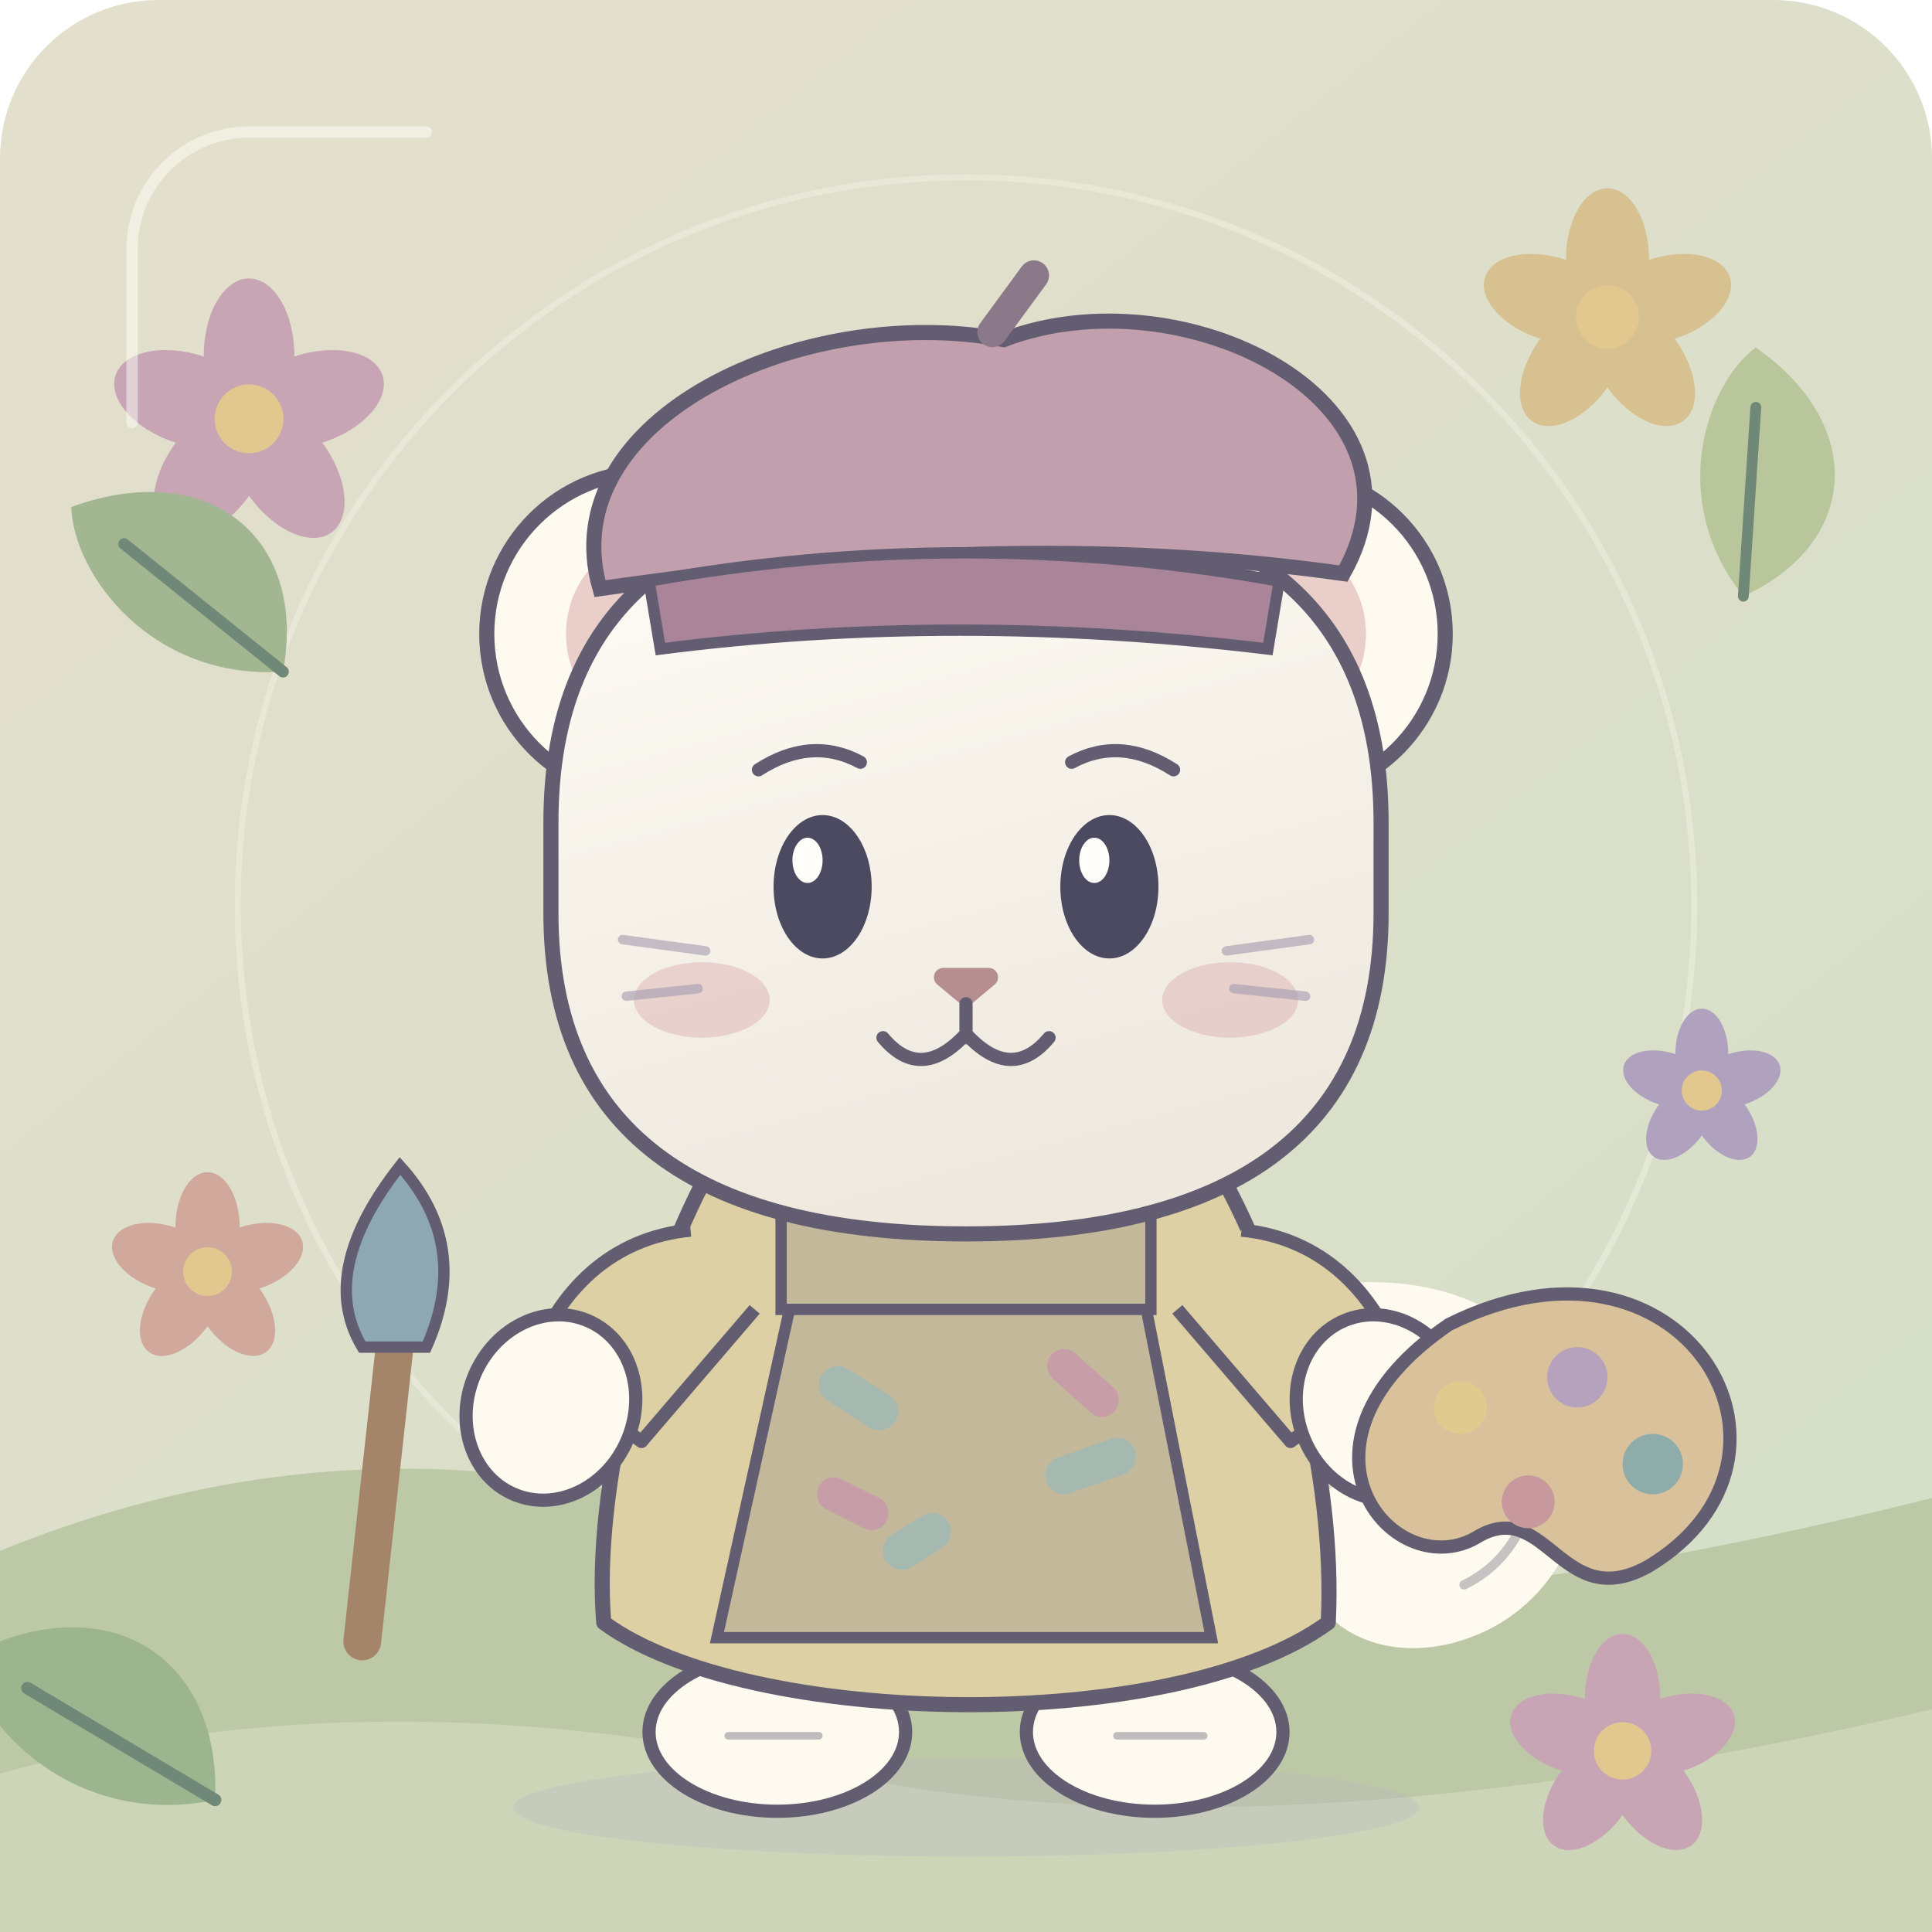
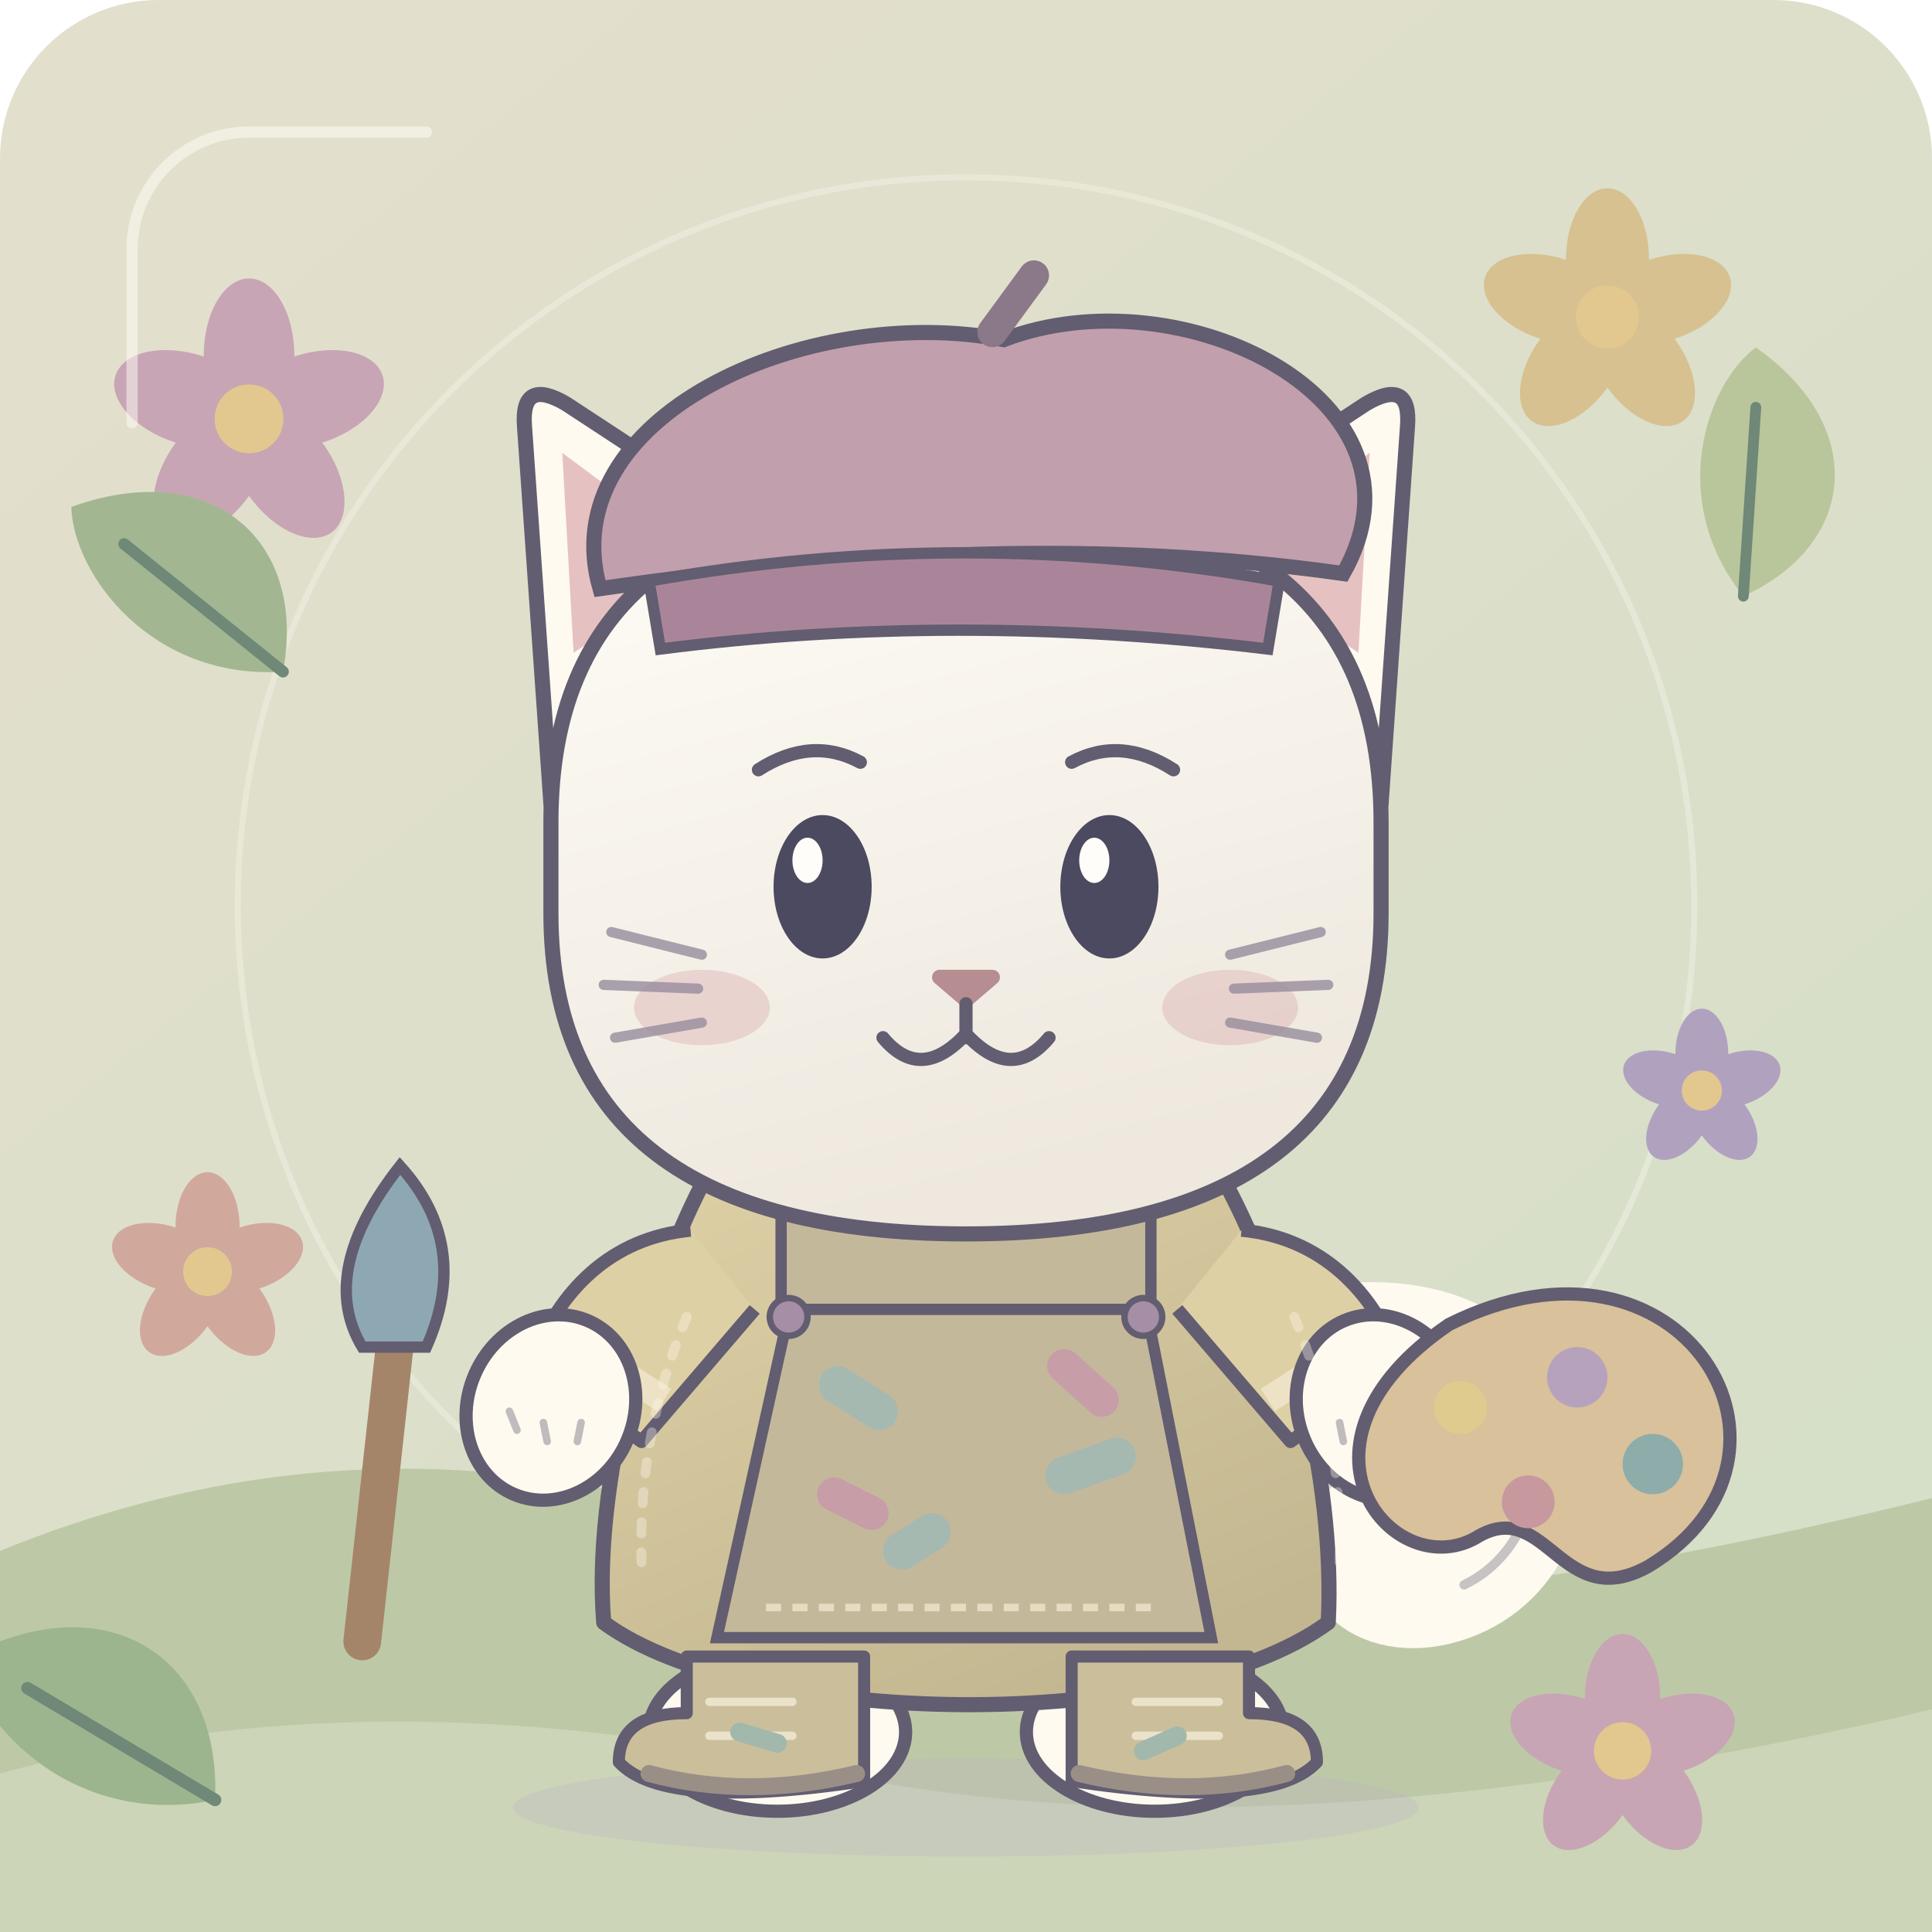
<svg xmlns="http://www.w3.org/2000/svg" width="512" height="512" viewBox="0 0 512 512" role="img" aria-labelledby="title">
  <defs>
    <linearGradient id="bg" x2=".8" y2="1">
      <stop stop-color="#e4dfcd" />
      <stop offset="1" stop-color="#d5dfc8" />
    </linearGradient>
    <linearGradient id="fur" x2=".3" y2="1">
      <stop stop-color="#fffdf7" />
      <stop offset="1" stop-color="#eee8de" />
    </linearGradient>
    <linearGradient id="shine" x2="1" y2="1">
      <stop stop-color="#fff" stop-opacity=".7" />
      <stop offset="1" stop-color="#fff" stop-opacity="0" />
    </linearGradient>
  </defs>
  <rect width="512" height="512" rx="42" fill="url(#bg)" />
  <circle cx="256" cy="240" r="193" fill="none" stroke="#fffdf6" stroke-width="1.6" opacity=".3" />
  <path d="M0 411Q103 369 207 408T512 397V512H0Z" fill="#bdc9a6" />
  <path d="M0 470Q99 443 216 469T512 453V512H0Z" fill="#fffdf4" opacity=".23" />
  <g>
    <ellipse cx="66" cy="94.2" rx="12.0" ry="20.4" fill="#c8a5b4" transform="rotate(0 66 111)" />
    <ellipse cx="66" cy="94.2" rx="12.0" ry="20.4" fill="#c8a5b4" transform="rotate(72 66 111)" />
    <ellipse cx="66" cy="94.2" rx="12.0" ry="20.4" fill="#c8a5b4" transform="rotate(144 66 111)" />
    <ellipse cx="66" cy="94.2" rx="12.0" ry="20.4" fill="#c8a5b4" transform="rotate(216 66 111)" />
    <ellipse cx="66" cy="94.2" rx="12.0" ry="20.4" fill="#c8a5b4" transform="rotate(288 66 111)" />
    <circle cx="66" cy="111" r="9.12" fill="#e2c88e" />
  </g>
  <g>
    <ellipse cx="426" cy="68.6" rx="11.0" ry="18.7" fill="#d7c190" transform="rotate(0 426 84)" />
    <ellipse cx="426" cy="68.6" rx="11.0" ry="18.7" fill="#d7c190" transform="rotate(72 426 84)" />
    <ellipse cx="426" cy="68.6" rx="11.0" ry="18.7" fill="#d7c190" transform="rotate(144 426 84)" />
    <ellipse cx="426" cy="68.6" rx="11.0" ry="18.7" fill="#d7c190" transform="rotate(216 426 84)" />
    <ellipse cx="426" cy="68.6" rx="11.0" ry="18.7" fill="#d7c190" transform="rotate(288 426 84)" />
    <circle cx="426" cy="84" r="8.36" fill="#e2c88e" />
  </g>
  <g>
    <ellipse cx="451" cy="279.2" rx="7.0" ry="11.9" fill="#b0a2bf" transform="rotate(0 451 289)" />
    <ellipse cx="451" cy="279.2" rx="7.0" ry="11.9" fill="#b0a2bf" transform="rotate(72 451 289)" />
    <ellipse cx="451" cy="279.2" rx="7.0" ry="11.9" fill="#b0a2bf" transform="rotate(144 451 289)" />
    <ellipse cx="451" cy="279.2" rx="7.0" ry="11.9" fill="#b0a2bf" transform="rotate(216 451 289)" />
    <ellipse cx="451" cy="279.2" rx="7.0" ry="11.9" fill="#b0a2bf" transform="rotate(288 451 289)" />
    <circle cx="451" cy="289" r="5.32" fill="#e2c88e" />
  </g>
  <g>
    <ellipse cx="55" cy="325.1" rx="8.5" ry="14.45" fill="#d1a99c" transform="rotate(0 55 337)" />
    <ellipse cx="55" cy="325.1" rx="8.5" ry="14.45" fill="#d1a99c" transform="rotate(72 55 337)" />
    <ellipse cx="55" cy="325.1" rx="8.5" ry="14.45" fill="#d1a99c" transform="rotate(144 55 337)" />
    <ellipse cx="55" cy="325.1" rx="8.5" ry="14.45" fill="#d1a99c" transform="rotate(216 55 337)" />
    <ellipse cx="55" cy="325.1" rx="8.5" ry="14.45" fill="#d1a99c" transform="rotate(288 55 337)" />
    <circle cx="55" cy="337" r="6.46" fill="#e2c88e" />
  </g>
  <g>
    <ellipse cx="430" cy="450.0" rx="10.0" ry="17.0" fill="#c8a5b4" transform="rotate(0 430 464)" />
    <ellipse cx="430" cy="450.0" rx="10.0" ry="17.0" fill="#c8a5b4" transform="rotate(72 430 464)" />
    <ellipse cx="430" cy="450.0" rx="10.0" ry="17.0" fill="#c8a5b4" transform="rotate(144 430 464)" />
    <ellipse cx="430" cy="450.0" rx="10.0" ry="17.0" fill="#c8a5b4" transform="rotate(216 430 464)" />
    <ellipse cx="430" cy="450.0" rx="10.0" ry="17.0" fill="#c8a5b4" transform="rotate(288 430 464)" />
    <circle cx="430" cy="464" r="7.6" fill="#e2c88e" />
  </g>
  <g transform="translate(75 178) rotate(-20) scale(1.4)">
    <path d="M0 0C-24-7-31-31-27-43 1-43 13-22 0 0Z" fill="#a2b791" />
    <path d="M0 0-20-33" fill="none" stroke="#6f8877" stroke-width="2.2" stroke-linecap="round" />
  </g>
  <g transform="translate(462 158) rotate(35) scale(1.3)">
    <path d="M0 0C-24-7-31-31-27-43 1-43 13-22 0 0Z" fill="#b9c69b" />
    <path d="M0 0-20-33" fill="none" stroke="#6f8877" stroke-width="2.2" stroke-linecap="round" />
  </g>
  <g transform="translate(57 477) rotate(-28) scale(1.5)">
    <path d="M0 0C-24-7-31-31-27-43 1-43 13-22 0 0Z" fill="#9cb58e" />
    <path d="M0 0-20-33" fill="none" stroke="#6f8877" stroke-width="2.2" stroke-linecap="round" />
  </g>
  <ellipse cx="256" cy="479" rx="120" ry="13" fill="#b6abc7" opacity=".25" />
+   <defs>
+     <linearGradient id="coat" x2=".6" y2="1">
+       <stop stop-color="#ded0a5" />
+       <stop offset="1" stop-color="#c3b791" />
+     </linearGradient>
+   </defs>
  <path d="M332 359c78-26 91 44 56 61-19 9-35-2-27-15" fill="none" stroke="#fffaf0" stroke-width="27" stroke-linecap="round" />
  <path d="M332 359c78-26 91 44 56 61" fill="none" stroke="#625d70" stroke-width="2.5" stroke-linecap="round" opacity=".35" />
  <ellipse cx="206" cy="459" rx="34" ry="21" fill="#fffaf0" stroke="#625d70" stroke-width="3.5" />
  <ellipse cx="306" cy="459" rx="34" ry="21" fill="#fffaf0" stroke="#625d70" stroke-width="3.5" />
-   <path d="M186 314c-15 29-29 80-26 116 38 28 151 30 192 0 2-39-11-86-27-116Z" fill="#ded0a5" stroke="#625d70" stroke-width="4" stroke-linejoin="round" />
+   <path d="M186 314c-15 29-29 80-26 116 38 28 151 30 192 0 2-39-11-86-27-116Z" fill="url(#coat)" stroke="#625d70" stroke-width="4" stroke-linejoin="round" />
  <path d="M183 326c-21 2-35 16-42 35l29 21 30-35m129-21c21 2 35 16 42 35l-29 21-30-35" fill="#ded0a5" stroke="#625d70" stroke-width="3.5" stroke-linejoin="round" />
+   <path d="m145 351 31 20m160 0 31-20" stroke="#fff8ec" stroke-width="7" opacity=".45" />
  <ellipse cx="146" cy="373" rx="22" ry="25" transform="rotate(23 146 373)" fill="#fffaf0" stroke="#625d70" stroke-width="3.5" />
  <ellipse cx="366" cy="373" rx="22" ry="25" transform="rotate(-23 366 373)" fill="#fffaf0" stroke="#625d70" stroke-width="3.5" />
-   <path d="M193 460h24m79 0h23" stroke="#625d70" stroke-width="2" opacity=".4" stroke-linecap="round" />
+   <path d="m135 374 2 5m7-2 1 5m9-5-1 5m202-5 1 5m9-5-1 5m9-8-2 5M193 460h24m79 0h23" stroke="#625d70" stroke-width="2" opacity=".4" stroke-linecap="round" />
+   <path d="M182 349q-13 31-12 65m173-65q13 31 12 65" fill="none" stroke="#fffaf0" stroke-width="2.6" opacity=".35" stroke-dasharray="3 5" stroke-linecap="round" />
  <path d="M207 319v28h98v-28m-96 29-19 86h131l-17-86" fill="#c4b89b" stroke="#625d70" stroke-width="3" />
  <path d="m222 367 11 7m49 17 14-5m-57 25 8-5" stroke="#a5b9b1" stroke-width="10" stroke-linecap="round" />
  <path d="m282 362 10 9m-71 25 10 5" stroke="#c79ea7" stroke-width="9" stroke-linecap="round" />
-   <circle cx="172" cy="168" r="43" fill="#fffaf0" stroke="#625d70" stroke-width="4" />
-   <circle cx="340" cy="168" r="43" fill="#fffaf0" stroke="#625d70" stroke-width="4" />
-   <ellipse cx="173" cy="168" rx="23" ry="25" fill="#d9a9ac" opacity=".55" />
-   <ellipse cx="339" cy="168" rx="23" ry="25" fill="#d9a9ac" opacity=".55" />
+   <path d="M146 213 139 113q-1-13 11-6l64 42Z" fill="#fffaf0" stroke="#625d70" stroke-width="4" stroke-linejoin="round" />
+   <path d="m298 149 64-42q12-7 11 6l-7 100Z" fill="#fffaf0" stroke="#625d70" stroke-width="4" stroke-linejoin="round" />
+   <path d="m152 173-3-53 39 29Z" fill="#d9a9ac" opacity=".68" />
+   <path d="m324 149 39-29-3 53Z" fill="#d9a9ac" opacity=".68" />
  <path d="M146 218c0-58 36-87 110-87s110 29 110 87v24c0 57-38 85-110 85s-110-28-110-85Z" fill="url(#fur)" stroke="#625d70" stroke-width="4" />
-   <path d="m238 150 9 16 9-15 9 15 9-16" fill="none" stroke="#b8aec5" stroke-width="5" stroke-linecap="round" stroke-linejoin="round" opacity=".75" />
+   <path d="m238 150 9 16 9-15 9 15 9-16" fill="none" stroke="#b8aec5" stroke-width="5" stroke-linecap="round" stroke-linejoin="round" opacity=".65" />
  <path d="M201 204q14-9 27-2m56 0q13-7 27 2" fill="none" stroke="#625d70" stroke-width="3.5" stroke-linecap="round" />
  <ellipse cx="218" cy="235" rx="13" ry="19" fill="#4c4a60" />
  <ellipse cx="294" cy="235" rx="13" ry="19" fill="#4c4a60" />
  <ellipse cx="214" cy="228" rx="4" ry="6" fill="#fffdf9" />
  <ellipse cx="290" cy="228" rx="4" ry="6" fill="#fffdf9" />
-   <ellipse cx="186" cy="265" rx="18" ry="10" fill="#d9a9ac" opacity=".43" />
-   <ellipse cx="326" cy="265" rx="18" ry="10" fill="#d9a9ac" opacity=".43" />
-   <path d="m250 259 6 5 6-5Z" fill="#b68d91" stroke="#b68d91" stroke-width="5" stroke-linejoin="round" />
+   <ellipse cx="186" cy="267" rx="18" ry="10" fill="#d9a9ac" opacity=".4" />
+   <ellipse cx="326" cy="267" rx="18" ry="10" fill="#d9a9ac" opacity=".4" />
+   <path d="m249 259 7 6 7-6Z" fill="#b68d91" stroke="#b68d91" stroke-width="4" stroke-linejoin="round" />
  <path d="M256 266v9m0-1q-12 13-22 1m22-1q12 13 22 1" fill="none" stroke="#625d70" stroke-width="3.5" stroke-linecap="round" />
-   <path d="M165 249l22 3m-21 12 19-2m162-13-22 3m21 12-19-2" stroke="#a8a0b1" stroke-width="2.5" stroke-linecap="round" opacity=".65" />
+   <path d="m162 247 24 6m-26 8 25 1m-22 13 23-4m164-24-24 6m26 8-25 1m22 13-23-4" stroke="#978c9e" stroke-width="2.7" stroke-linecap="round" opacity=".8" />
  <path d="M159 156c-13-45 54-76 107-66 47-18 116 16 90 62-64-9-128-6-197 4Z" fill="#c29fac" stroke="#625d70" stroke-width="4" />
  <path d="M172 154q84-15 167 0l-3 18q-83-10-161 0Z" fill="#aa8599" stroke="#625d70" stroke-width="3" />
  <path d="m263 88 11-15" stroke="#8b7889" stroke-width="8" stroke-linecap="round" />
  <path d="m105 353-9 82" stroke="#a58569" stroke-width="10" stroke-linecap="round" />
  <path d="M96 357q-12-20 10-48 19 21 7 48Z" fill="#8ea8b3" stroke="#625d70" stroke-width="3" />
  <path d="M384 351c62-31 101 35 53 64-23 13-27-18-45-8-22 14-55-24-8-56Z" fill="#d8c19b" stroke="#625d70" stroke-width="3.5" />
  <circle cx="418" cy="365" r="8" fill="#b6a2bd" />
  <circle cx="438" cy="388" r="8" fill="#8eacaa" />
  <circle cx="405" cy="398" r="7" fill="#c7989d" />
  <circle cx="387" cy="373" r="7" fill="#e0cb8f" />
+   <path d="M182 439v15q-18 0-18 13 12 13 65 5v-33Zm102 0v33q53 8 65-5 0-13-18-13v-15Z" fill="#cbbf9b" stroke="#625d70" stroke-width="3.2" stroke-linejoin="round" />
+   <path d="M172 470q26 7 55 0m59 0q29 7 55 0" fill="none" stroke="#998f87" stroke-width="4.5" stroke-linecap="round" />
+   <path d="M188 451h22m-22 9h22m91-9h22m-22 9h22" stroke="#f8f1df" stroke-width="2.2" opacity=".7" stroke-linecap="round" />
+   <circle cx="209" cy="349" r="5" fill="#a58ea6" stroke="#625d70" stroke-width="1.7" />
+   <circle cx="303" cy="349" r="5" fill="#a58ea6" stroke="#625d70" stroke-width="1.7" />
+   <path d="M203 426h105" stroke="#e6dcc2" stroke-width="2" stroke-dasharray="4 3" />
+   <path d="m196 459 10 3m97 2 9-4" stroke="#a2b8ac" stroke-width="5" stroke-linecap="round" />
  <path d="M35 112V66a31 31 0 0 1 31-31h47" fill="none" stroke="#fffdf7" stroke-width="3" opacity=".5" stroke-linecap="round" />
</svg>
